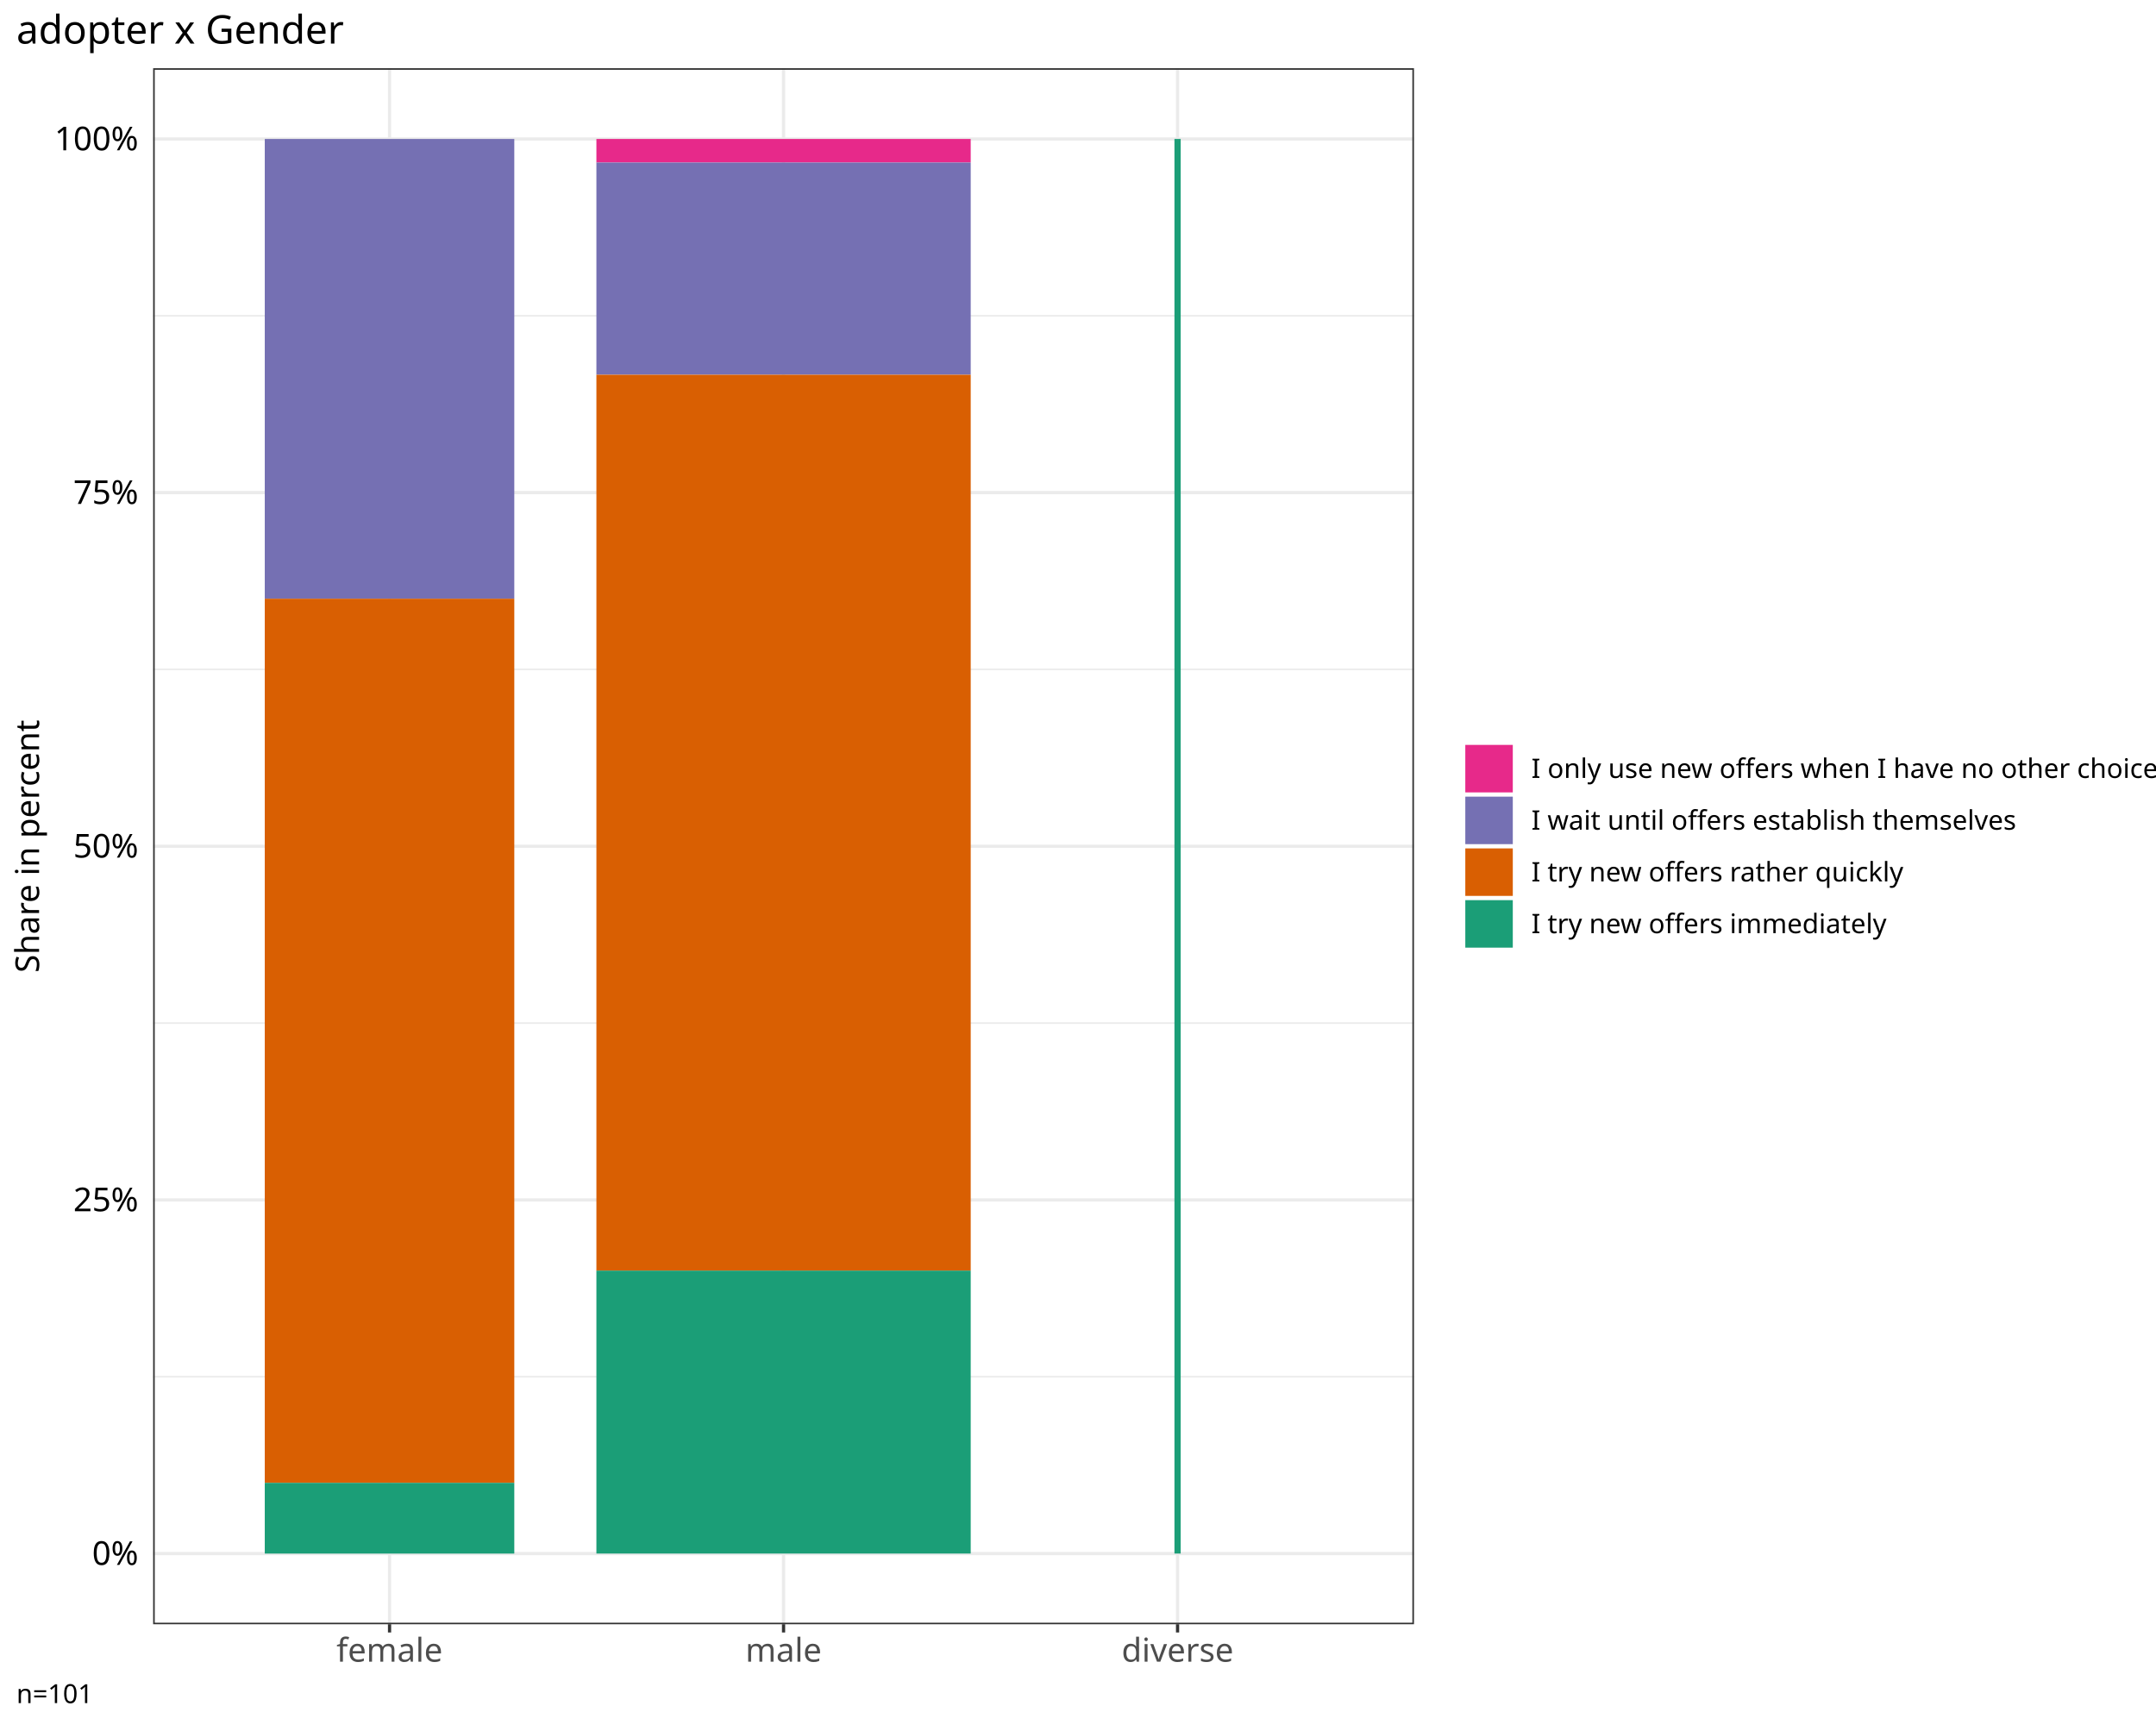
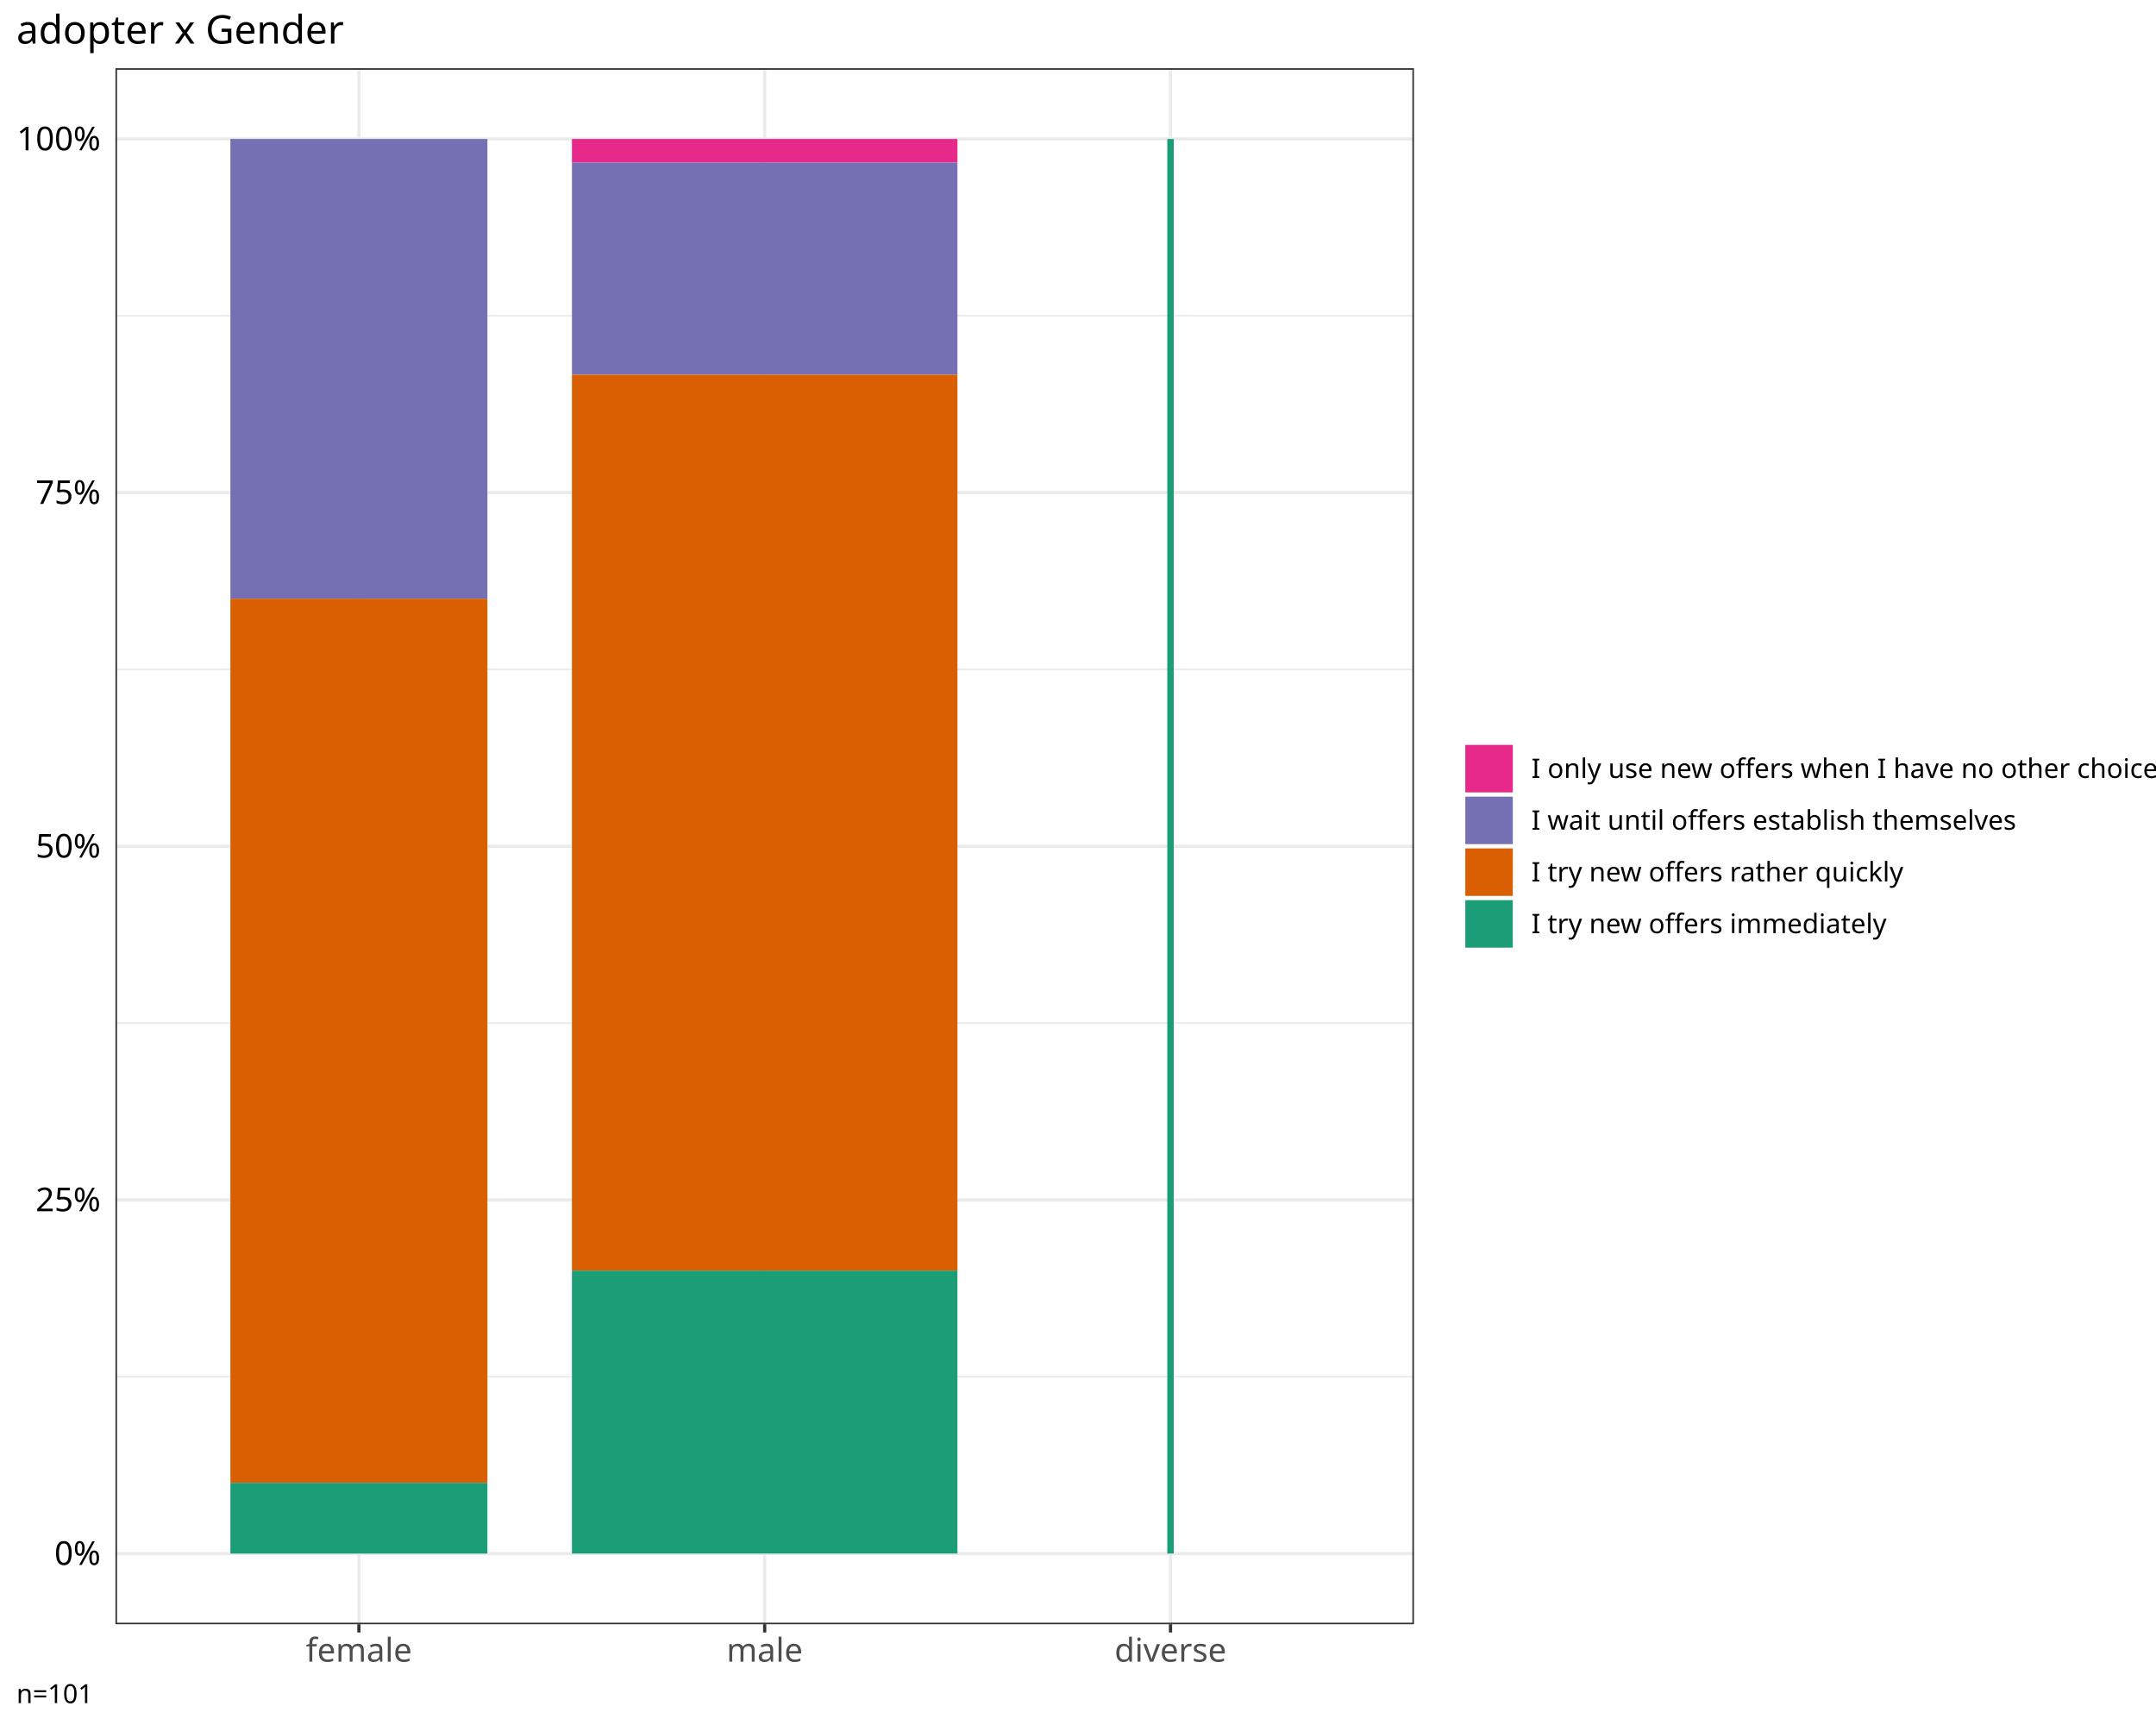
<svg xmlns="http://www.w3.org/2000/svg" class="svglite" data-engine-version="2.0" width="720.00pt" height="576.00pt" viewBox="0 0 720.00 576.00">
  <defs>
    <style type="text/css">
    .svglite line, .svglite polyline, .svglite polygon, .svglite path, .svglite rect, .svglite circle {
      fill: none;
      stroke: #000000;
      stroke-linecap: round;
      stroke-linejoin: round;
      stroke-miterlimit: 10.00;
    }
  </style>
  </defs>
  <rect width="100%" height="100%" style="stroke: none; fill: #FFFFFF;" />
  <defs>
    <clipPath id="cpMC4wMHw3MjAuMDB8MC4wMHw1NzYuMDA=">
      <rect x="0.00" y="0.00" width="720.00" height="576.00" />
    </clipPath>
  </defs>
  <g clip-path="url(#cpMC4wMHw3MjAuMDB8MC4wMHw1NzYuMDA=)">
    <rect x="0.00" y="0.00" width="720.00" height="576.00" style="stroke-width: 1.07; stroke: #FFFFFF; fill: #FFFFFF;" />
  </g>
  <defs>
-     <clipPath id="cpNTEuMTR8NDcyLjIwfDIyLjc4fDU0Mi4zNw==">
-       <rect x="51.14" y="22.78" width="421.06" height="519.59" />
+     <clipPath id="cpMzguNTV8NDcyLjIwfDIyLjc4fDU0Mi4zNw==">
+       <rect x="38.55" y="22.78" width="433.65" height="519.59" />
    </clipPath>
  </defs>
-   <g clip-path="url(#cpNTEuMTR8NDcyLjIwfDIyLjc4fDU0Mi4zNw==)">
-     <rect x="51.14" y="22.78" width="421.06" height="519.59" style="stroke-width: 1.07; stroke: none; fill: #FFFFFF;" />
-     <polyline points="51.14,459.71 472.20,459.71 " style="stroke-width: 0.53; stroke: #EBEBEB; stroke-linecap: butt;" />
-     <polyline points="51.14,341.62 472.20,341.62 " style="stroke-width: 0.53; stroke: #EBEBEB; stroke-linecap: butt;" />
-     <polyline points="51.14,223.53 472.20,223.53 " style="stroke-width: 0.53; stroke: #EBEBEB; stroke-linecap: butt;" />
-     <polyline points="51.14,105.45 472.20,105.45 " style="stroke-width: 0.53; stroke: #EBEBEB; stroke-linecap: butt;" />
-     <polyline points="51.14,518.76 472.20,518.76 " style="stroke-width: 1.07; stroke: #EBEBEB; stroke-linecap: butt;" />
-     <polyline points="51.14,400.67 472.20,400.67 " style="stroke-width: 1.07; stroke: #EBEBEB; stroke-linecap: butt;" />
-     <polyline points="51.14,282.58 472.20,282.58 " style="stroke-width: 1.07; stroke: #EBEBEB; stroke-linecap: butt;" />
-     <polyline points="51.14,164.49 472.20,164.49 " style="stroke-width: 1.07; stroke: #EBEBEB; stroke-linecap: butt;" />
-     <polyline points="51.14,46.40 472.20,46.40 " style="stroke-width: 1.07; stroke: #EBEBEB; stroke-linecap: butt;" />
-     <polyline points="130.09,542.37 130.09,22.78 " style="stroke-width: 1.07; stroke: #EBEBEB; stroke-linecap: butt;" />
-     <polyline points="261.67,542.37 261.67,22.78 " style="stroke-width: 1.07; stroke: #EBEBEB; stroke-linecap: butt;" />
-     <polyline points="393.25,542.37 393.25,22.78 " style="stroke-width: 1.07; stroke: #EBEBEB; stroke-linecap: butt;" />
-     <rect x="88.42" y="46.40" width="83.33" height="153.52" style="stroke-width: 1.07; stroke: none; stroke-linecap: butt; stroke-linejoin: miter; fill: #7570B3;" />
-     <rect x="88.42" y="199.92" width="83.33" height="295.22" style="stroke-width: 1.07; stroke: none; stroke-linecap: butt; stroke-linejoin: miter; fill: #D95F02;" />
-     <rect x="88.42" y="495.14" width="83.33" height="23.62" style="stroke-width: 1.07; stroke: none; stroke-linecap: butt; stroke-linejoin: miter; fill: #1B9E77;" />
-     <rect x="199.17" y="46.40" width="125.00" height="7.87" style="stroke-width: 1.07; stroke: none; stroke-linecap: butt; stroke-linejoin: miter; fill: #E7298A;" />
-     <rect x="199.17" y="54.27" width="125.00" height="70.85" style="stroke-width: 1.07; stroke: none; stroke-linecap: butt; stroke-linejoin: miter; fill: #7570B3;" />
-     <rect x="199.17" y="125.13" width="125.00" height="299.16" style="stroke-width: 1.07; stroke: none; stroke-linecap: butt; stroke-linejoin: miter; fill: #D95F02;" />
-     <rect x="199.17" y="424.28" width="125.00" height="94.47" style="stroke-width: 1.07; stroke: none; stroke-linecap: butt; stroke-linejoin: miter; fill: #1B9E77;" />
-     <rect x="392.21" y="46.40" width="2.08" height="472.35" style="stroke-width: 1.07; stroke: none; stroke-linecap: butt; stroke-linejoin: miter; fill: #1B9E77;" />
-     <rect x="51.14" y="22.78" width="421.06" height="519.59" style="stroke-width: 1.07; stroke: #333333;" />
+   <g clip-path="url(#cpMzguNTV8NDcyLjIwfDIyLjc4fDU0Mi4zNw==)">
+     <rect x="38.55" y="22.78" width="433.65" height="519.59" style="stroke-width: 1.07; stroke: none; fill: #FFFFFF;" />
+     <polyline points="38.55,459.71 472.20,459.71 " style="stroke-width: 0.53; stroke: #EBEBEB; stroke-linecap: butt;" />
+     <polyline points="38.55,341.62 472.20,341.62 " style="stroke-width: 0.53; stroke: #EBEBEB; stroke-linecap: butt;" />
+     <polyline points="38.55,223.53 472.20,223.53 " style="stroke-width: 0.53; stroke: #EBEBEB; stroke-linecap: butt;" />
+     <polyline points="38.55,105.45 472.20,105.45 " style="stroke-width: 0.53; stroke: #EBEBEB; stroke-linecap: butt;" />
+     <polyline points="38.55,518.76 472.20,518.76 " style="stroke-width: 1.07; stroke: #EBEBEB; stroke-linecap: butt;" />
+     <polyline points="38.55,400.67 472.20,400.67 " style="stroke-width: 1.07; stroke: #EBEBEB; stroke-linecap: butt;" />
+     <polyline points="38.55,282.58 472.20,282.58 " style="stroke-width: 1.07; stroke: #EBEBEB; stroke-linecap: butt;" />
+     <polyline points="38.55,164.49 472.20,164.49 " style="stroke-width: 1.07; stroke: #EBEBEB; stroke-linecap: butt;" />
+     <polyline points="38.55,46.40 472.20,46.40 " style="stroke-width: 1.07; stroke: #EBEBEB; stroke-linecap: butt;" />
+     <polyline points="119.86,542.37 119.86,22.78 " style="stroke-width: 1.07; stroke: #EBEBEB; stroke-linecap: butt;" />
+     <polyline points="255.37,542.37 255.37,22.78 " style="stroke-width: 1.07; stroke: #EBEBEB; stroke-linecap: butt;" />
+     <polyline points="390.89,542.37 390.89,22.78 " style="stroke-width: 1.07; stroke: #EBEBEB; stroke-linecap: butt;" />
+     <rect x="76.94" y="46.40" width="85.83" height="153.52" style="stroke-width: 1.07; stroke: none; stroke-linecap: butt; stroke-linejoin: miter; fill: #7570B3;" />
+     <rect x="76.94" y="199.92" width="85.83" height="295.22" style="stroke-width: 1.07; stroke: none; stroke-linecap: butt; stroke-linejoin: miter; fill: #D95F02;" />
+     <rect x="76.94" y="495.14" width="85.83" height="23.62" style="stroke-width: 1.07; stroke: none; stroke-linecap: butt; stroke-linejoin: miter; fill: #1B9E77;" />
+     <rect x="191.00" y="46.40" width="128.74" height="7.87" style="stroke-width: 1.07; stroke: none; stroke-linecap: butt; stroke-linejoin: miter; fill: #E7298A;" />
+     <rect x="191.00" y="54.27" width="128.74" height="70.85" style="stroke-width: 1.07; stroke: none; stroke-linecap: butt; stroke-linejoin: miter; fill: #7570B3;" />
+     <rect x="191.00" y="125.13" width="128.74" height="299.16" style="stroke-width: 1.07; stroke: none; stroke-linecap: butt; stroke-linejoin: miter; fill: #D95F02;" />
+     <rect x="191.00" y="424.28" width="128.74" height="94.47" style="stroke-width: 1.07; stroke: none; stroke-linecap: butt; stroke-linejoin: miter; fill: #1B9E77;" />
+     <rect x="389.82" y="46.40" width="2.15" height="472.35" style="stroke-width: 1.07; stroke: none; stroke-linecap: butt; stroke-linejoin: miter; fill: #1B9E77;" />
+     <rect x="38.55" y="22.78" width="433.65" height="519.59" style="stroke-width: 1.07; stroke: #333333;" />
  </g>
  <g clip-path="url(#cpMC4wMHw3MjAuMDB8MC4wMHw1NzYuMDA=)">
-     <text x="46.21" y="522.54" text-anchor="end" style="font-size: 11.00px; font-family: sans;" textLength="15.90px" lengthAdjust="spacingAndGlyphs">0%</text>
-     <text x="46.21" y="404.45" text-anchor="end" style="font-size: 11.00px; font-family: sans;" textLength="22.02px" lengthAdjust="spacingAndGlyphs">25%</text>
-     <text x="46.21" y="286.36" text-anchor="end" style="font-size: 11.00px; font-family: sans;" textLength="22.02px" lengthAdjust="spacingAndGlyphs">50%</text>
-     <text x="46.21" y="168.27" text-anchor="end" style="font-size: 11.00px; font-family: sans;" textLength="22.02px" lengthAdjust="spacingAndGlyphs">75%</text>
-     <text x="46.21" y="50.19" text-anchor="end" style="font-size: 11.00px; font-family: sans;" textLength="28.14px" lengthAdjust="spacingAndGlyphs">100%</text>
-     <polyline points="130.09,545.11 130.09,542.37 " style="stroke-width: 1.07; stroke: #333333; stroke-linecap: butt;" />
-     <polyline points="261.67,545.11 261.67,542.37 " style="stroke-width: 1.07; stroke: #333333; stroke-linecap: butt;" />
-     <polyline points="393.25,545.11 393.25,542.37 " style="stroke-width: 1.07; stroke: #333333; stroke-linecap: butt;" />
-     <text x="130.09" y="554.87" text-anchor="middle" style="font-size: 11.00px; fill: #4D4D4D; font-family: sans;" textLength="33.02px" lengthAdjust="spacingAndGlyphs">female</text>
-     <text x="261.67" y="554.87" text-anchor="middle" style="font-size: 11.00px; fill: #4D4D4D; font-family: sans;" textLength="23.85px" lengthAdjust="spacingAndGlyphs">male</text>
-     <text x="393.25" y="554.87" text-anchor="middle" style="font-size: 11.00px; fill: #4D4D4D; font-family: sans;" textLength="35.47px" lengthAdjust="spacingAndGlyphs">diverse</text>
-     <text transform="translate(13.05,282.58) rotate(-90)" text-anchor="middle" style="font-size: 11.00px; font-family: sans;" textLength="80.72px" lengthAdjust="spacingAndGlyphs">Share in percent</text>
+     <text x="33.62" y="522.54" text-anchor="end" style="font-size: 11.00px; font-family: sans;" textLength="15.90px" lengthAdjust="spacingAndGlyphs">0%</text>
+     <text x="33.62" y="404.45" text-anchor="end" style="font-size: 11.00px; font-family: sans;" textLength="22.02px" lengthAdjust="spacingAndGlyphs">25%</text>
+     <text x="33.62" y="286.36" text-anchor="end" style="font-size: 11.00px; font-family: sans;" textLength="22.02px" lengthAdjust="spacingAndGlyphs">50%</text>
+     <text x="33.62" y="168.27" text-anchor="end" style="font-size: 11.00px; font-family: sans;" textLength="22.02px" lengthAdjust="spacingAndGlyphs">75%</text>
+     <text x="33.62" y="50.19" text-anchor="end" style="font-size: 11.00px; font-family: sans;" textLength="28.14px" lengthAdjust="spacingAndGlyphs">100%</text>
+     <polyline points="119.86,545.11 119.86,542.37 " style="stroke-width: 1.07; stroke: #333333; stroke-linecap: butt;" />
+     <polyline points="255.37,545.11 255.37,542.37 " style="stroke-width: 1.07; stroke: #333333; stroke-linecap: butt;" />
+     <polyline points="390.89,545.11 390.89,542.37 " style="stroke-width: 1.07; stroke: #333333; stroke-linecap: butt;" />
+     <text x="119.86" y="554.87" text-anchor="middle" style="font-size: 11.00px; fill: #4D4D4D; font-family: sans;" textLength="33.02px" lengthAdjust="spacingAndGlyphs">female</text>
+     <text x="255.37" y="554.87" text-anchor="middle" style="font-size: 11.00px; fill: #4D4D4D; font-family: sans;" textLength="23.85px" lengthAdjust="spacingAndGlyphs">male</text>
+     <text x="390.89" y="554.87" text-anchor="middle" style="font-size: 11.00px; fill: #4D4D4D; font-family: sans;" textLength="35.47px" lengthAdjust="spacingAndGlyphs">diverse</text>
    <rect x="483.16" y="242.54" width="231.36" height="80.08" style="stroke-width: 1.07; stroke: none; fill: #FFFFFF;" />
    <rect x="488.64" y="248.02" width="17.28" height="17.28" style="stroke-width: 1.07; stroke: none; fill: #FFFFFF;" />
    <rect x="489.34" y="248.73" width="15.86" height="15.86" style="stroke-width: 1.07; stroke: none; stroke-linecap: butt; stroke-linejoin: miter; fill: #E7298A;" />
    <rect x="488.64" y="265.30" width="17.28" height="17.28" style="stroke-width: 1.07; stroke: none; fill: #FFFFFF;" />
    <rect x="489.34" y="266.01" width="15.86" height="15.86" style="stroke-width: 1.07; stroke: none; stroke-linecap: butt; stroke-linejoin: miter; fill: #7570B3;" />
    <rect x="488.64" y="282.58" width="17.28" height="17.28" style="stroke-width: 1.07; stroke: none; fill: #FFFFFF;" />
    <rect x="489.34" y="283.29" width="15.86" height="15.86" style="stroke-width: 1.07; stroke: none; stroke-linecap: butt; stroke-linejoin: miter; fill: #D95F02;" />
    <rect x="488.64" y="299.86" width="17.28" height="17.28" style="stroke-width: 1.07; stroke: none; fill: #FFFFFF;" />
    <rect x="489.34" y="300.57" width="15.86" height="15.86" style="stroke-width: 1.07; stroke: none; stroke-linecap: butt; stroke-linejoin: miter; fill: #1B9E77;" />
    <text x="511.40" y="259.76" style="font-size: 9.00px; font-family: sans;" textLength="197.65px" lengthAdjust="spacingAndGlyphs">I only use new offers when I have no other choice</text>
    <text x="511.40" y="277.04" style="font-size: 9.00px; font-family: sans;" textLength="151.09px" lengthAdjust="spacingAndGlyphs">I wait until offers establish themselves</text>
    <text x="511.40" y="294.32" style="font-size: 9.00px; font-family: sans;" textLength="115.06px" lengthAdjust="spacingAndGlyphs">I try new offers rather quickly</text>
    <text x="511.40" y="311.60" style="font-size: 9.00px; font-family: sans;" textLength="109.55px" lengthAdjust="spacingAndGlyphs">I try new offers immediately</text>
    <text x="5.48" y="14.56" style="font-size: 13.20px; font-family: sans;" textLength="102.75px" lengthAdjust="spacingAndGlyphs">adopter x Gender</text>
    <text x="5.48" y="568.69" style="font-size: 8.80px; font-family: sans;" textLength="24.72px" lengthAdjust="spacingAndGlyphs">n=101</text>
  </g>
</svg>
